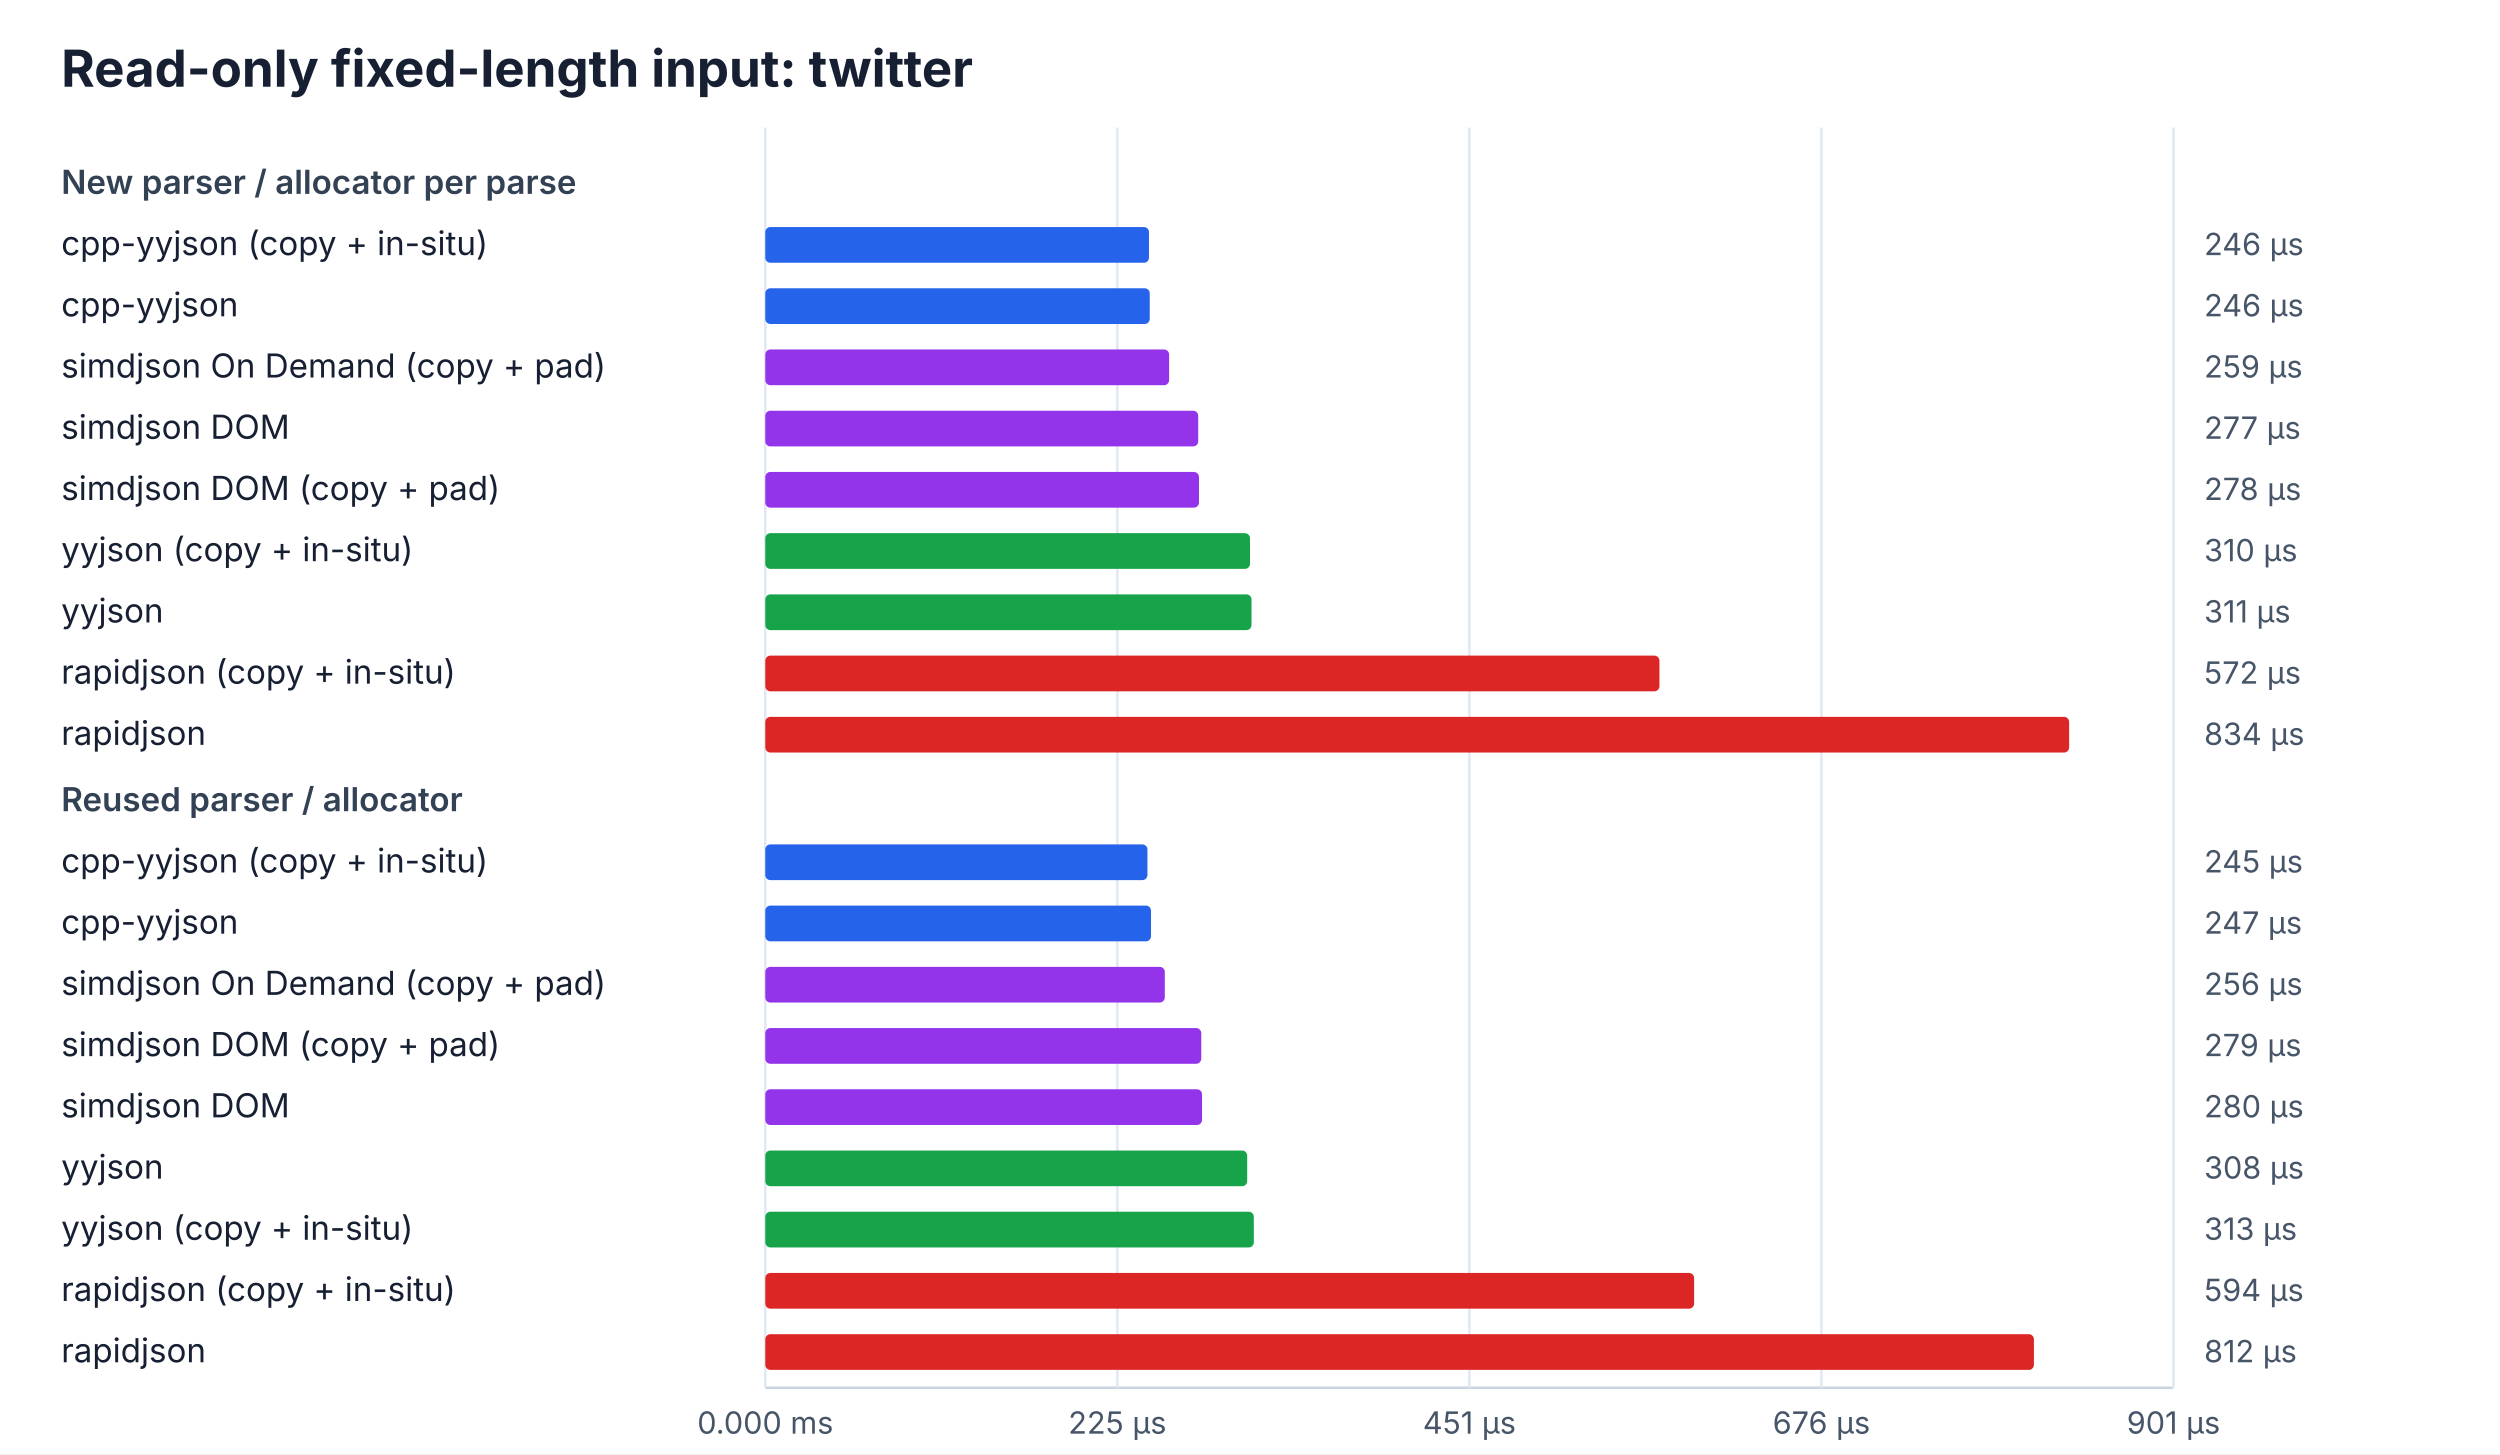
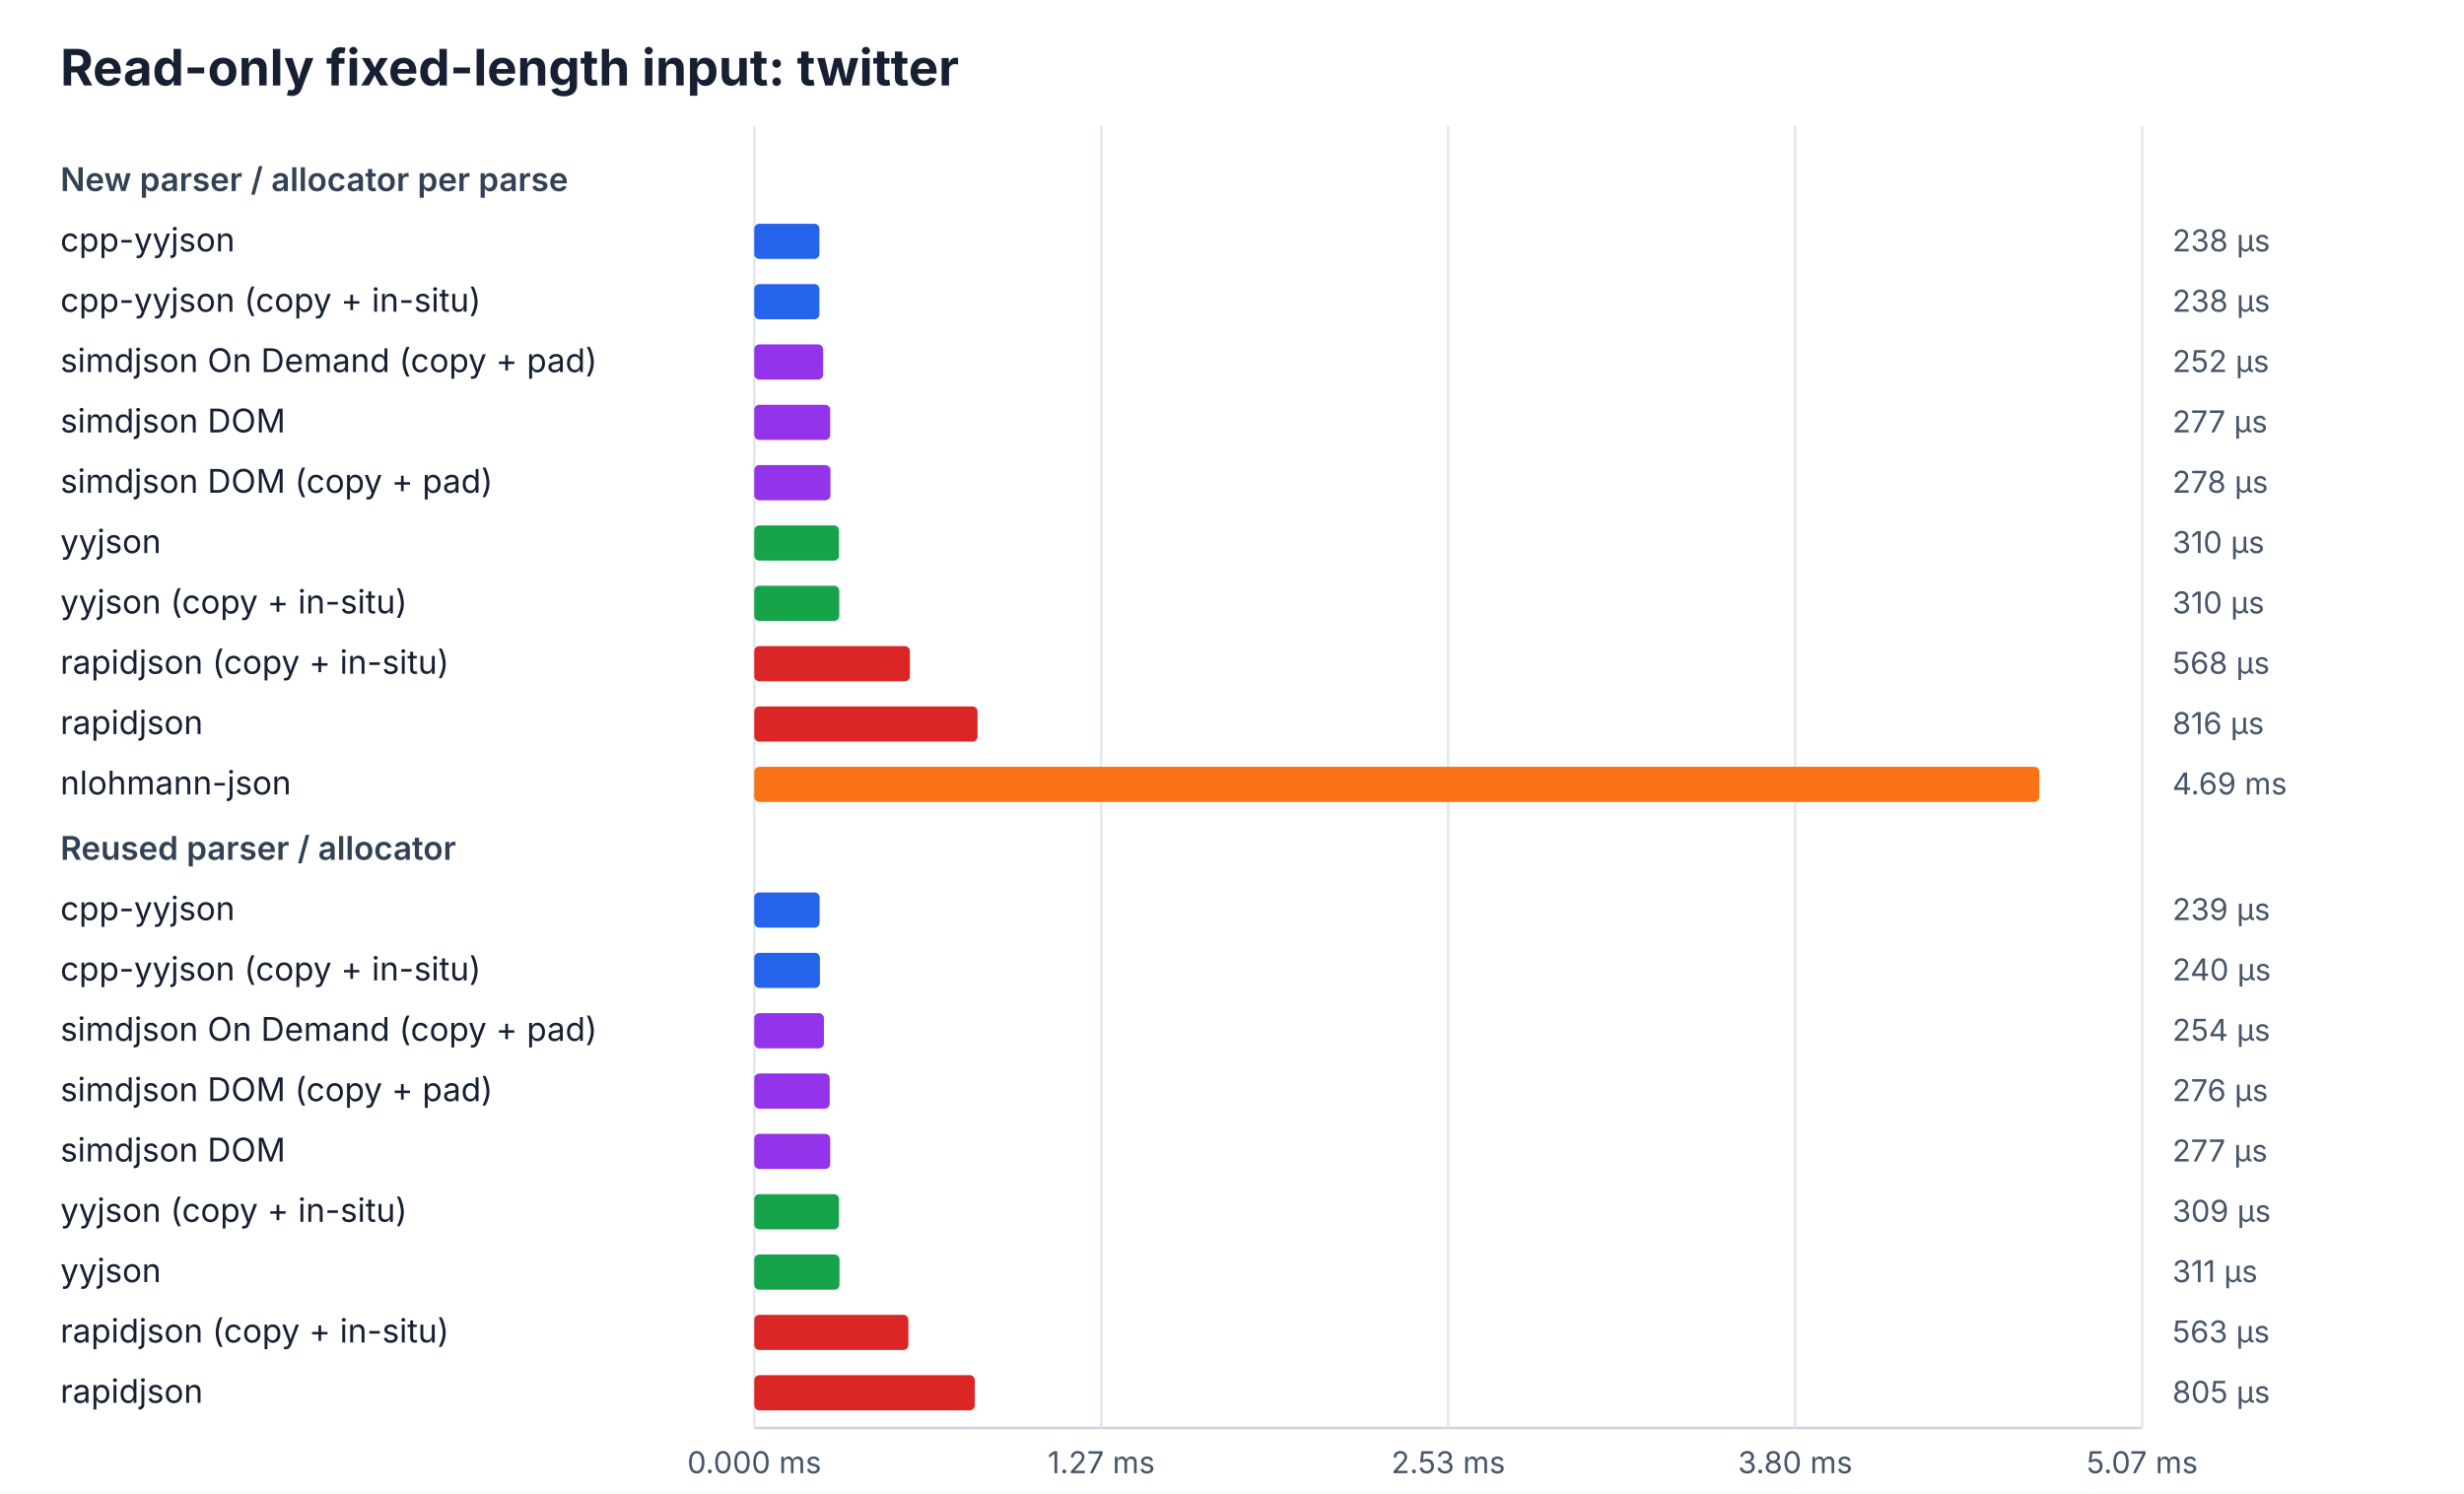
- <svg xmlns="http://www.w3.org/2000/svg" width="980" height="570" viewBox="0 0 980 570">
+ <svg xmlns="http://www.w3.org/2000/svg" width="980" height="594" viewBox="0 0 980 594">
  <rect width="100%" height="100%" fill="#ffffff" />
  <style>text{font-family:ui-sans-serif,system-ui,-apple-system,BlinkMacSystemFont,"Segoe UI",sans-serif;fill:#172033}.title{font-size:20px;font-weight:700}.heading{font-size:13px;font-weight:600;fill:#334155}.label{font-size:13px}.value{font-size:12px;fill:#475569}.axis{stroke:#cbd5e1;stroke-width:1}.grid{stroke:#e2e8f0;stroke-width:1}</style>
  <text x="24" y="34" class="title">Read-only fixed-length input: twitter</text>
-   <line x1="300" y1="544" x2="852" y2="544" class="axis" />
-   <line x1="300.0" y1="50" x2="300.0" y2="544" class="grid" />
-   <text x="300.0" y="562" class="value" text-anchor="middle">0.000 ms</text>
-   <line x1="438.0" y1="50" x2="438.0" y2="544" class="grid" />
-   <text x="438.0" y="562" class="value" text-anchor="middle">225 µs</text>
-   <line x1="576.0" y1="50" x2="576.0" y2="544" class="grid" />
-   <text x="576.0" y="562" class="value" text-anchor="middle">451 µs</text>
-   <line x1="714.0" y1="50" x2="714.0" y2="544" class="grid" />
-   <text x="714.0" y="562" class="value" text-anchor="middle">676 µs</text>
-   <line x1="852.0" y1="50" x2="852.0" y2="544" class="grid" />
-   <text x="852.0" y="562" class="value" text-anchor="middle">901 µs</text>
+   <line x1="300" y1="568" x2="852" y2="568" class="axis" />
+   <line x1="300.0" y1="50" x2="300.0" y2="568" class="grid" />
+   <text x="300.0" y="586" class="value" text-anchor="middle">0.000 ms</text>
+   <line x1="438.0" y1="50" x2="438.0" y2="568" class="grid" />
+   <text x="438.0" y="586" class="value" text-anchor="middle">1.27 ms</text>
+   <line x1="576.0" y1="50" x2="576.0" y2="568" class="grid" />
+   <text x="576.0" y="586" class="value" text-anchor="middle">2.53 ms</text>
+   <line x1="714.0" y1="50" x2="714.0" y2="568" class="grid" />
+   <text x="714.0" y="586" class="value" text-anchor="middle">3.80 ms</text>
+   <line x1="852.0" y1="50" x2="852.0" y2="568" class="grid" />
+   <text x="852.0" y="586" class="value" text-anchor="middle">5.07 ms</text>
  <text x="24" y="76" class="heading">New parser / allocator per parse</text>
-   <text x="24" y="100" class="label">cpp-yyjson (copy + in-situ)</text>
-   <rect x="300" y="89" width="150.4" height="14" rx="2" fill="#2563eb" />
-   <text x="864" y="100" class="value">246 µs</text>
-   <text x="24" y="124" class="label">cpp-yyjson</text>
-   <rect x="300" y="113" width="150.7" height="14" rx="2" fill="#2563eb" />
-   <text x="864" y="124" class="value">246 µs</text>
+   <text x="24" y="100" class="label">cpp-yyjson</text>
+   <rect x="300" y="89" width="25.9" height="14" rx="2" fill="#2563eb" />
+   <text x="864" y="100" class="value">238 µs</text>
+   <text x="24" y="124" class="label">cpp-yyjson (copy + in-situ)</text>
+   <rect x="300" y="113" width="25.9" height="14" rx="2" fill="#2563eb" />
+   <text x="864" y="124" class="value">238 µs</text>
  <text x="24" y="148" class="label">simdjson On Demand (copy + pad)</text>
-   <rect x="300" y="137" width="158.3" height="14" rx="2" fill="#9333ea" />
-   <text x="864" y="148" class="value">259 µs</text>
+   <rect x="300" y="137" width="27.4" height="14" rx="2" fill="#9333ea" />
+   <text x="864" y="148" class="value">252 µs</text>
  <text x="24" y="172" class="label">simdjson DOM</text>
-   <rect x="300" y="161" width="169.7" height="14" rx="2" fill="#9333ea" />
+   <rect x="300" y="161" width="30.2" height="14" rx="2" fill="#9333ea" />
  <text x="864" y="172" class="value">277 µs</text>
  <text x="24" y="196" class="label">simdjson DOM (copy + pad)</text>
-   <rect x="300" y="185" width="170.0" height="14" rx="2" fill="#9333ea" />
+   <rect x="300" y="185" width="30.3" height="14" rx="2" fill="#9333ea" />
  <text x="864" y="196" class="value">278 µs</text>
-   <text x="24" y="220" class="label">yyjson (copy + in-situ)</text>
-   <rect x="300" y="209" width="190.0" height="14" rx="2" fill="#16a34a" />
+   <text x="24" y="220" class="label">yyjson</text>
+   <rect x="300" y="209" width="33.7" height="14" rx="2" fill="#16a34a" />
  <text x="864" y="220" class="value">310 µs</text>
-   <text x="24" y="244" class="label">yyjson</text>
-   <rect x="300" y="233" width="190.6" height="14" rx="2" fill="#16a34a" />
-   <text x="864" y="244" class="value">311 µs</text>
+   <text x="24" y="244" class="label">yyjson (copy + in-situ)</text>
+   <rect x="300" y="233" width="33.8" height="14" rx="2" fill="#16a34a" />
+   <text x="864" y="244" class="value">310 µs</text>
  <text x="24" y="268" class="label">rapidjson (copy + in-situ)</text>
-   <rect x="300" y="257" width="350.5" height="14" rx="2" fill="#dc2626" />
-   <text x="864" y="268" class="value">572 µs</text>
+   <rect x="300" y="257" width="61.9" height="14" rx="2" fill="#dc2626" />
+   <text x="864" y="268" class="value">568 µs</text>
  <text x="24" y="292" class="label">rapidjson</text>
-   <rect x="300" y="281" width="511.1" height="14" rx="2" fill="#dc2626" />
-   <text x="864" y="292" class="value">834 µs</text>
-   <text x="24" y="318" class="heading">Reused parser / allocator</text>
-   <text x="24" y="342" class="label">cpp-yyjson (copy + in-situ)</text>
-   <rect x="300" y="331" width="149.8" height="14" rx="2" fill="#2563eb" />
-   <text x="864" y="342" class="value">245 µs</text>
+   <rect x="300" y="281" width="88.8" height="14" rx="2" fill="#dc2626" />
+   <text x="864" y="292" class="value">816 µs</text>
+   <text x="24" y="316" class="label">nlohmann-json</text>
+   <rect x="300" y="305" width="511.1" height="14" rx="2" fill="#f97316" />
+   <text x="864" y="316" class="value">4.69 ms</text>
+   <text x="24" y="342" class="heading">Reused parser / allocator</text>
  <text x="24" y="366" class="label">cpp-yyjson</text>
-   <rect x="300" y="355" width="151.2" height="14" rx="2" fill="#2563eb" />
-   <text x="864" y="366" class="value">247 µs</text>
-   <text x="24" y="390" class="label">simdjson On Demand (copy + pad)</text>
-   <rect x="300" y="379" width="156.6" height="14" rx="2" fill="#9333ea" />
-   <text x="864" y="390" class="value">256 µs</text>
-   <text x="24" y="414" class="label">simdjson DOM (copy + pad)</text>
-   <rect x="300" y="403" width="170.9" height="14" rx="2" fill="#9333ea" />
-   <text x="864" y="414" class="value">279 µs</text>
-   <text x="24" y="438" class="label">simdjson DOM</text>
-   <rect x="300" y="427" width="171.2" height="14" rx="2" fill="#9333ea" />
-   <text x="864" y="438" class="value">280 µs</text>
-   <text x="24" y="462" class="label">yyjson</text>
-   <rect x="300" y="451" width="188.9" height="14" rx="2" fill="#16a34a" />
-   <text x="864" y="462" class="value">308 µs</text>
+   <rect x="300" y="355" width="26.0" height="14" rx="2" fill="#2563eb" />
+   <text x="864" y="366" class="value">239 µs</text>
+   <text x="24" y="390" class="label">cpp-yyjson (copy + in-situ)</text>
+   <rect x="300" y="379" width="26.1" height="14" rx="2" fill="#2563eb" />
+   <text x="864" y="390" class="value">240 µs</text>
+   <text x="24" y="414" class="label">simdjson On Demand (copy + pad)</text>
+   <rect x="300" y="403" width="27.7" height="14" rx="2" fill="#9333ea" />
+   <text x="864" y="414" class="value">254 µs</text>
+   <text x="24" y="438" class="label">simdjson DOM (copy + pad)</text>
+   <rect x="300" y="427" width="30.0" height="14" rx="2" fill="#9333ea" />
+   <text x="864" y="438" class="value">276 µs</text>
+   <text x="24" y="462" class="label">simdjson DOM</text>
+   <rect x="300" y="451" width="30.2" height="14" rx="2" fill="#9333ea" />
+   <text x="864" y="462" class="value">277 µs</text>
  <text x="24" y="486" class="label">yyjson (copy + in-situ)</text>
-   <rect x="300" y="475" width="191.5" height="14" rx="2" fill="#16a34a" />
-   <text x="864" y="486" class="value">313 µs</text>
-   <text x="24" y="510" class="label">rapidjson (copy + in-situ)</text>
-   <rect x="300" y="499" width="364.1" height="14" rx="2" fill="#dc2626" />
-   <text x="864" y="510" class="value">594 µs</text>
-   <text x="24" y="534" class="label">rapidjson</text>
-   <rect x="300" y="523" width="497.3" height="14" rx="2" fill="#dc2626" />
-   <text x="864" y="534" class="value">812 µs</text>
+   <rect x="300" y="475" width="33.7" height="14" rx="2" fill="#16a34a" />
+   <text x="864" y="486" class="value">309 µs</text>
+   <text x="24" y="510" class="label">yyjson</text>
+   <rect x="300" y="499" width="33.9" height="14" rx="2" fill="#16a34a" />
+   <text x="864" y="510" class="value">311 µs</text>
+   <text x="24" y="534" class="label">rapidjson (copy + in-situ)</text>
+   <rect x="300" y="523" width="61.3" height="14" rx="2" fill="#dc2626" />
+   <text x="864" y="534" class="value">563 µs</text>
+   <text x="24" y="558" class="label">rapidjson</text>
+   <rect x="300" y="547" width="87.7" height="14" rx="2" fill="#dc2626" />
+   <text x="864" y="558" class="value">805 µs</text>
</svg>
